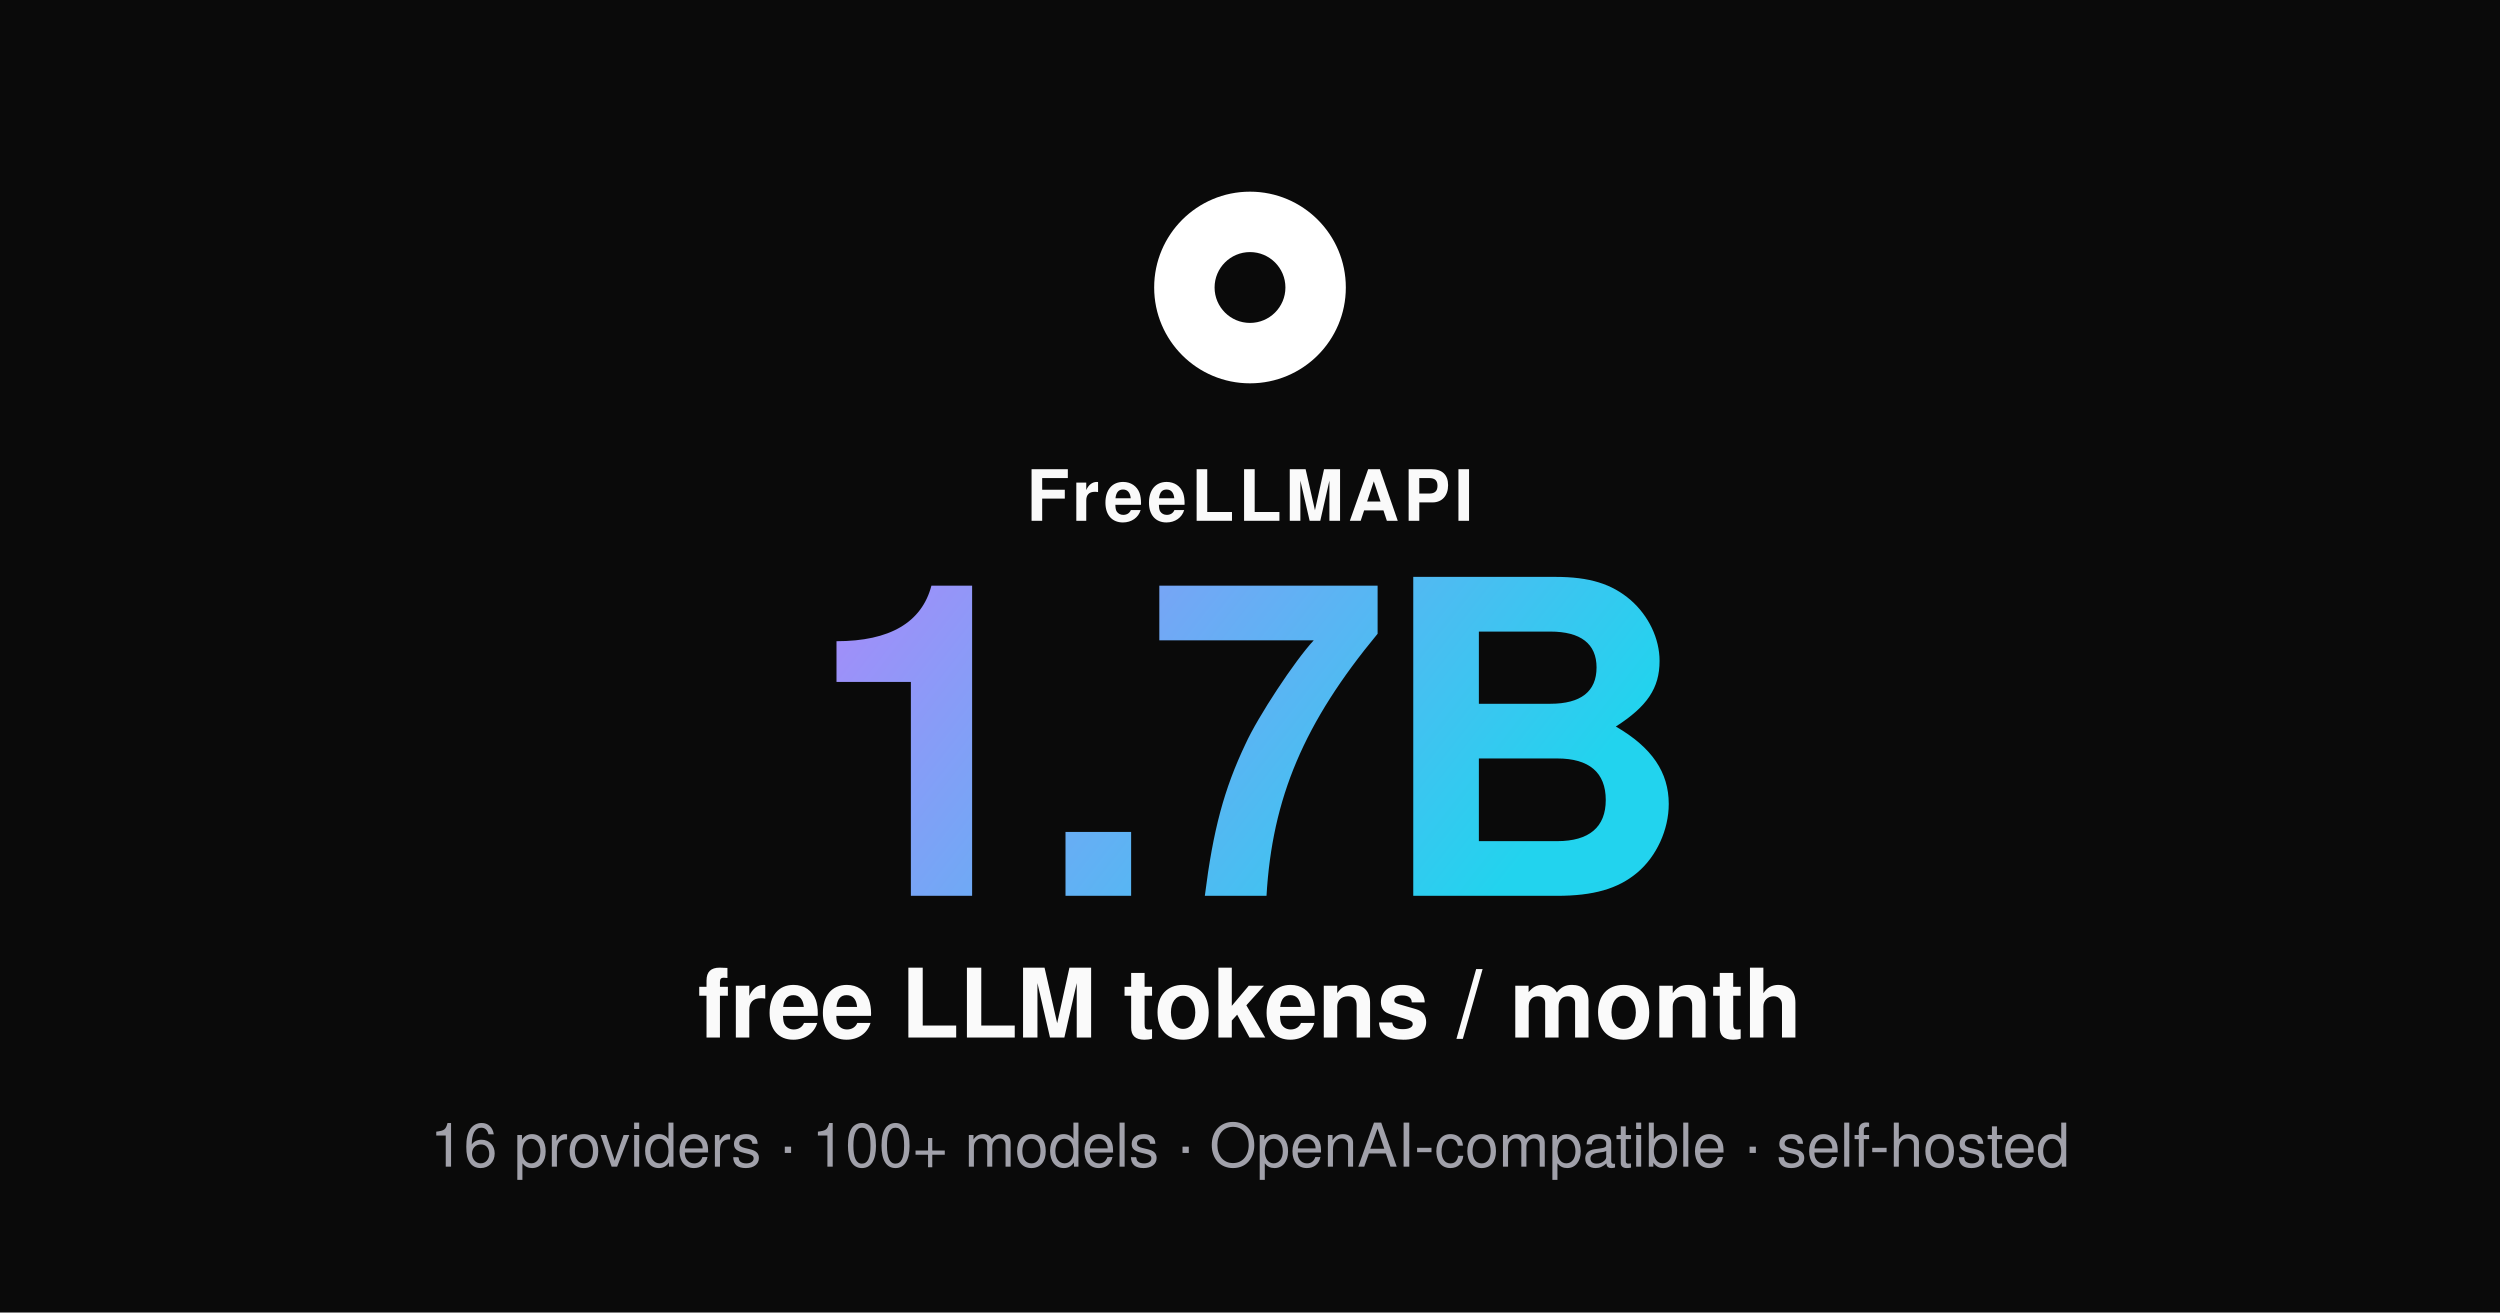
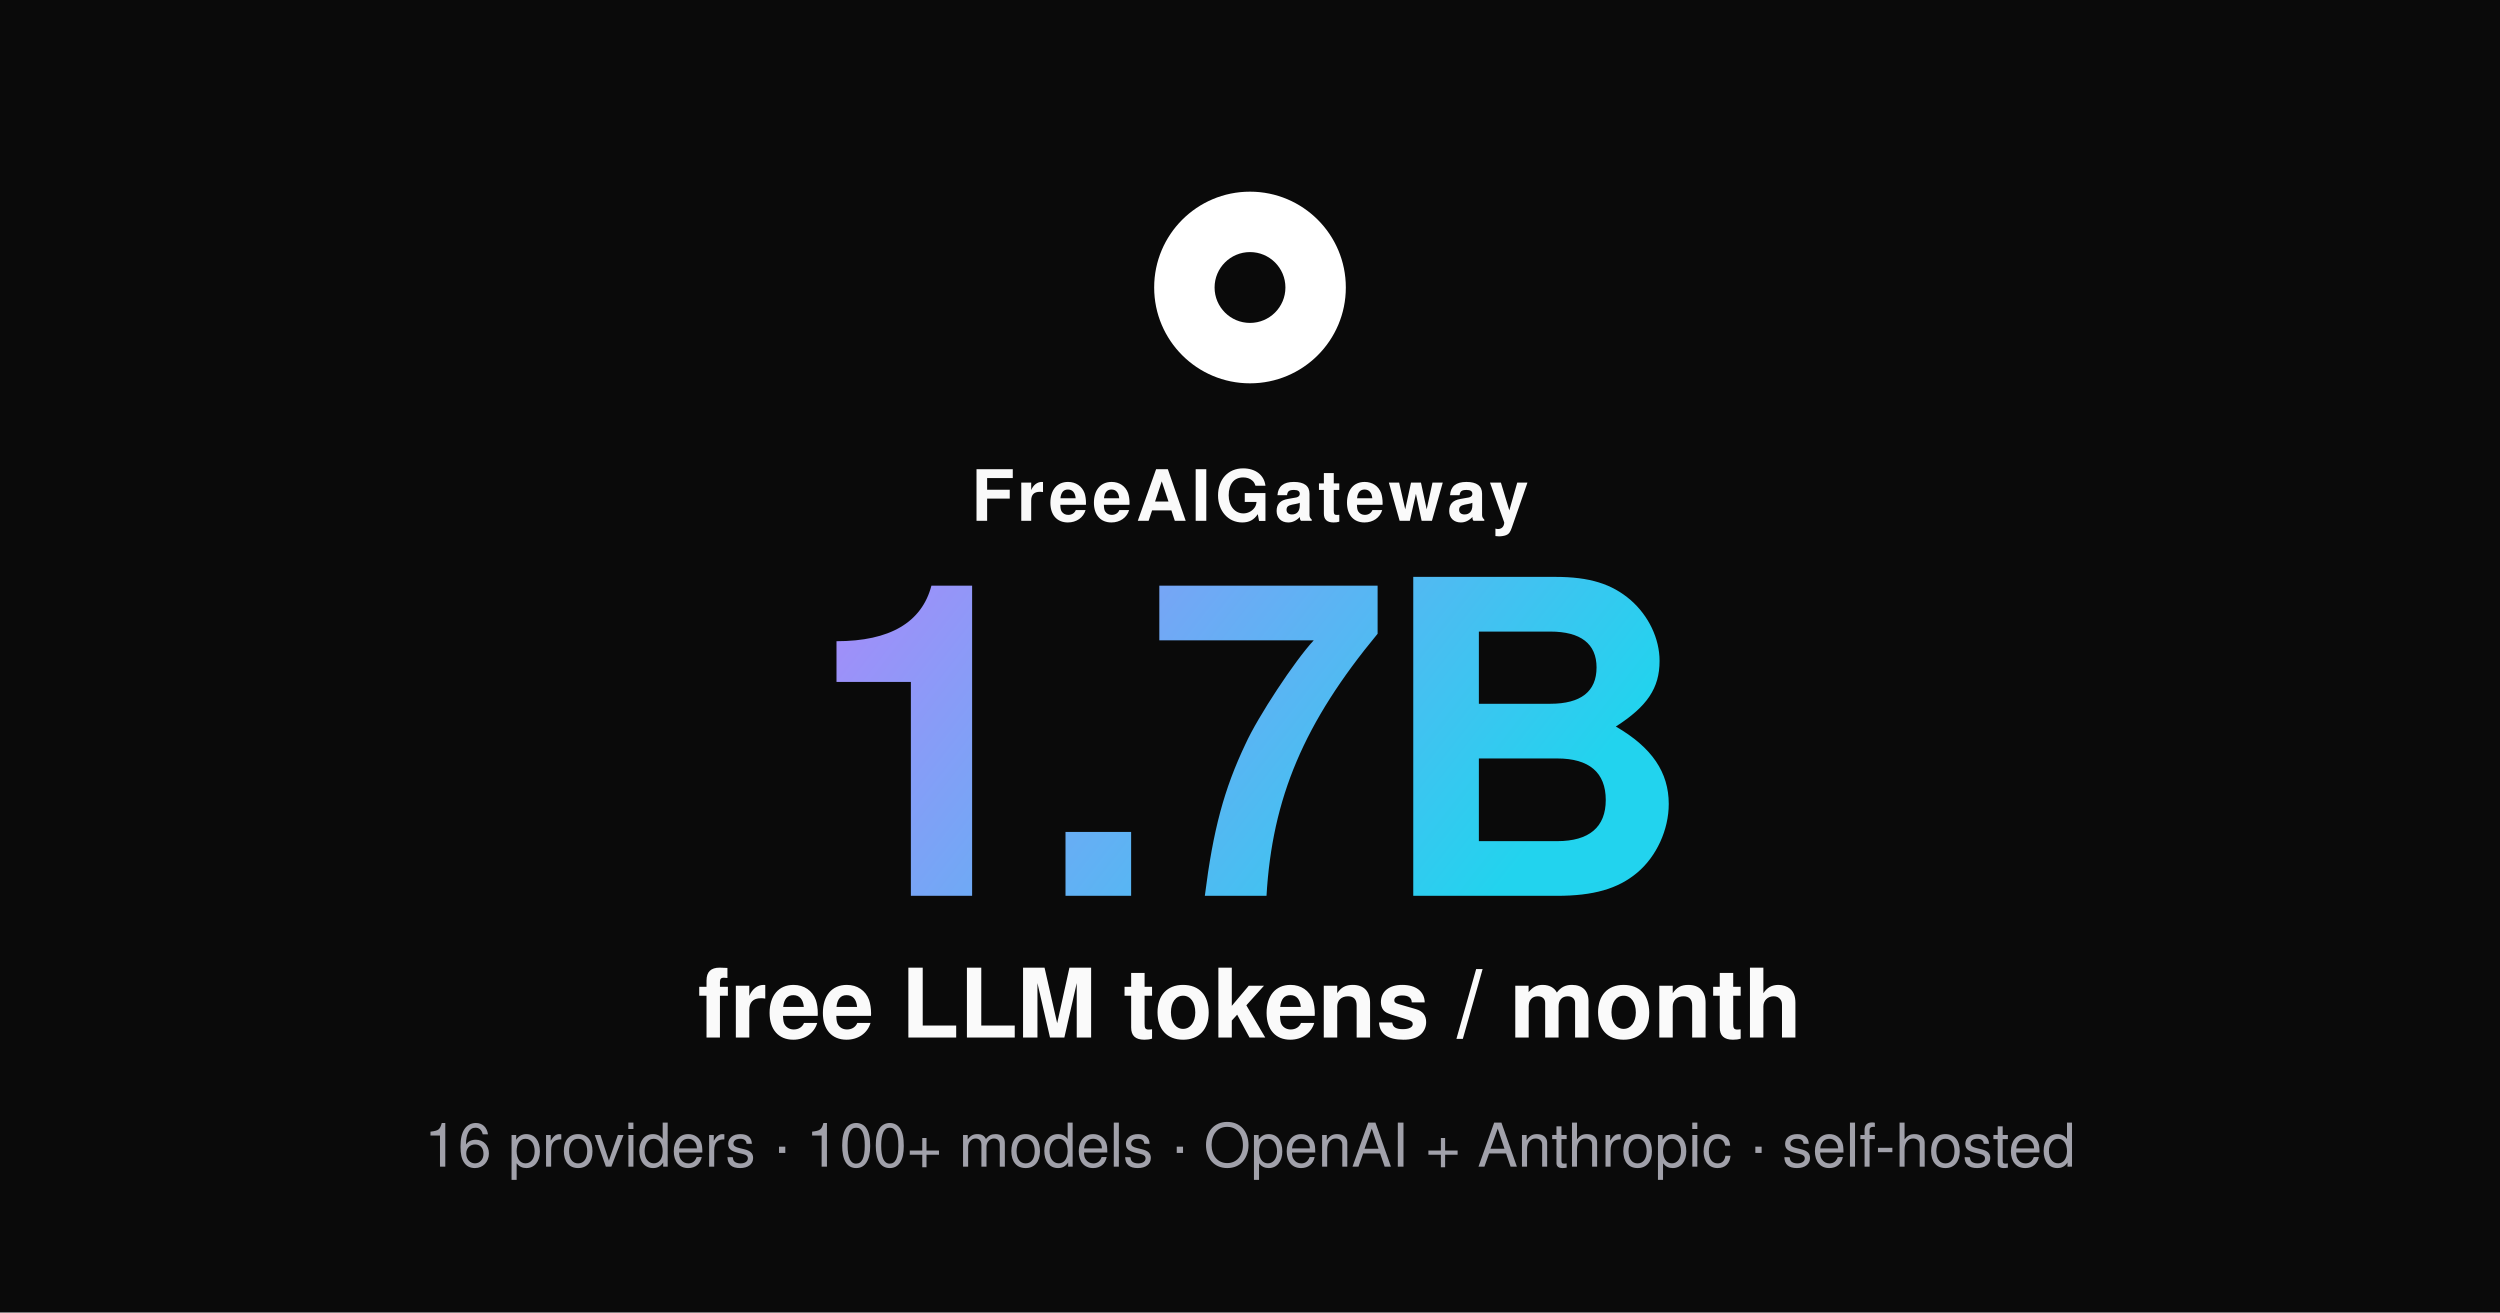
<svg xmlns="http://www.w3.org/2000/svg" viewBox="0 0 1200 630" width="1200" height="630">
  <defs>
    <linearGradient id="grad" x1="0" y1="0" x2="1" y2="0.3">
      <stop offset="0" stop-color="#a78bfa" />
      <stop offset="1" stop-color="#22d3ee" />
    </linearGradient>
  </defs>
  <rect width="1200" height="630" fill="#0a0a0a" />
  <g transform="translate(600 138)">
    <circle r="46" fill="#ffffff" />
    <circle r="17" fill="#0a0a0a" />
  </g>
-   <text x="600" y="250" text-anchor="middle" font-family="Helvetica, Arial, sans-serif" font-size="34" font-weight="700" letter-spacing="2" fill="#fafafa">FreeLLMAPI</text>
+   <text x="600" y="250" text-anchor="middle" font-family="Helvetica, Arial, sans-serif" font-size="34" font-weight="700" letter-spacing="2" fill="#fafafa">FreeAIGateway</text>
  <text x="600" y="430" text-anchor="middle" font-family="Helvetica, Arial, sans-serif" font-size="210" font-weight="800" letter-spacing="-6" fill="url(#grad)">1.7B</text>
  <text x="600" y="498" text-anchor="middle" font-family="Helvetica, Arial, sans-serif" font-size="46" font-weight="600" fill="#fafafa">free LLM tokens / month</text>
-   <text x="600" y="560" text-anchor="middle" font-family="Helvetica, Arial, sans-serif" font-size="29" font-weight="500" fill="#a1a1aa">16 providers · 100+ models · OpenAI-compatible · self-hosted</text>
+   <text x="600" y="560" text-anchor="middle" font-family="Helvetica, Arial, sans-serif" font-size="29" font-weight="500" fill="#a1a1aa">16 providers · 100+ models · OpenAI + Anthropic · self-hosted</text>
</svg>
